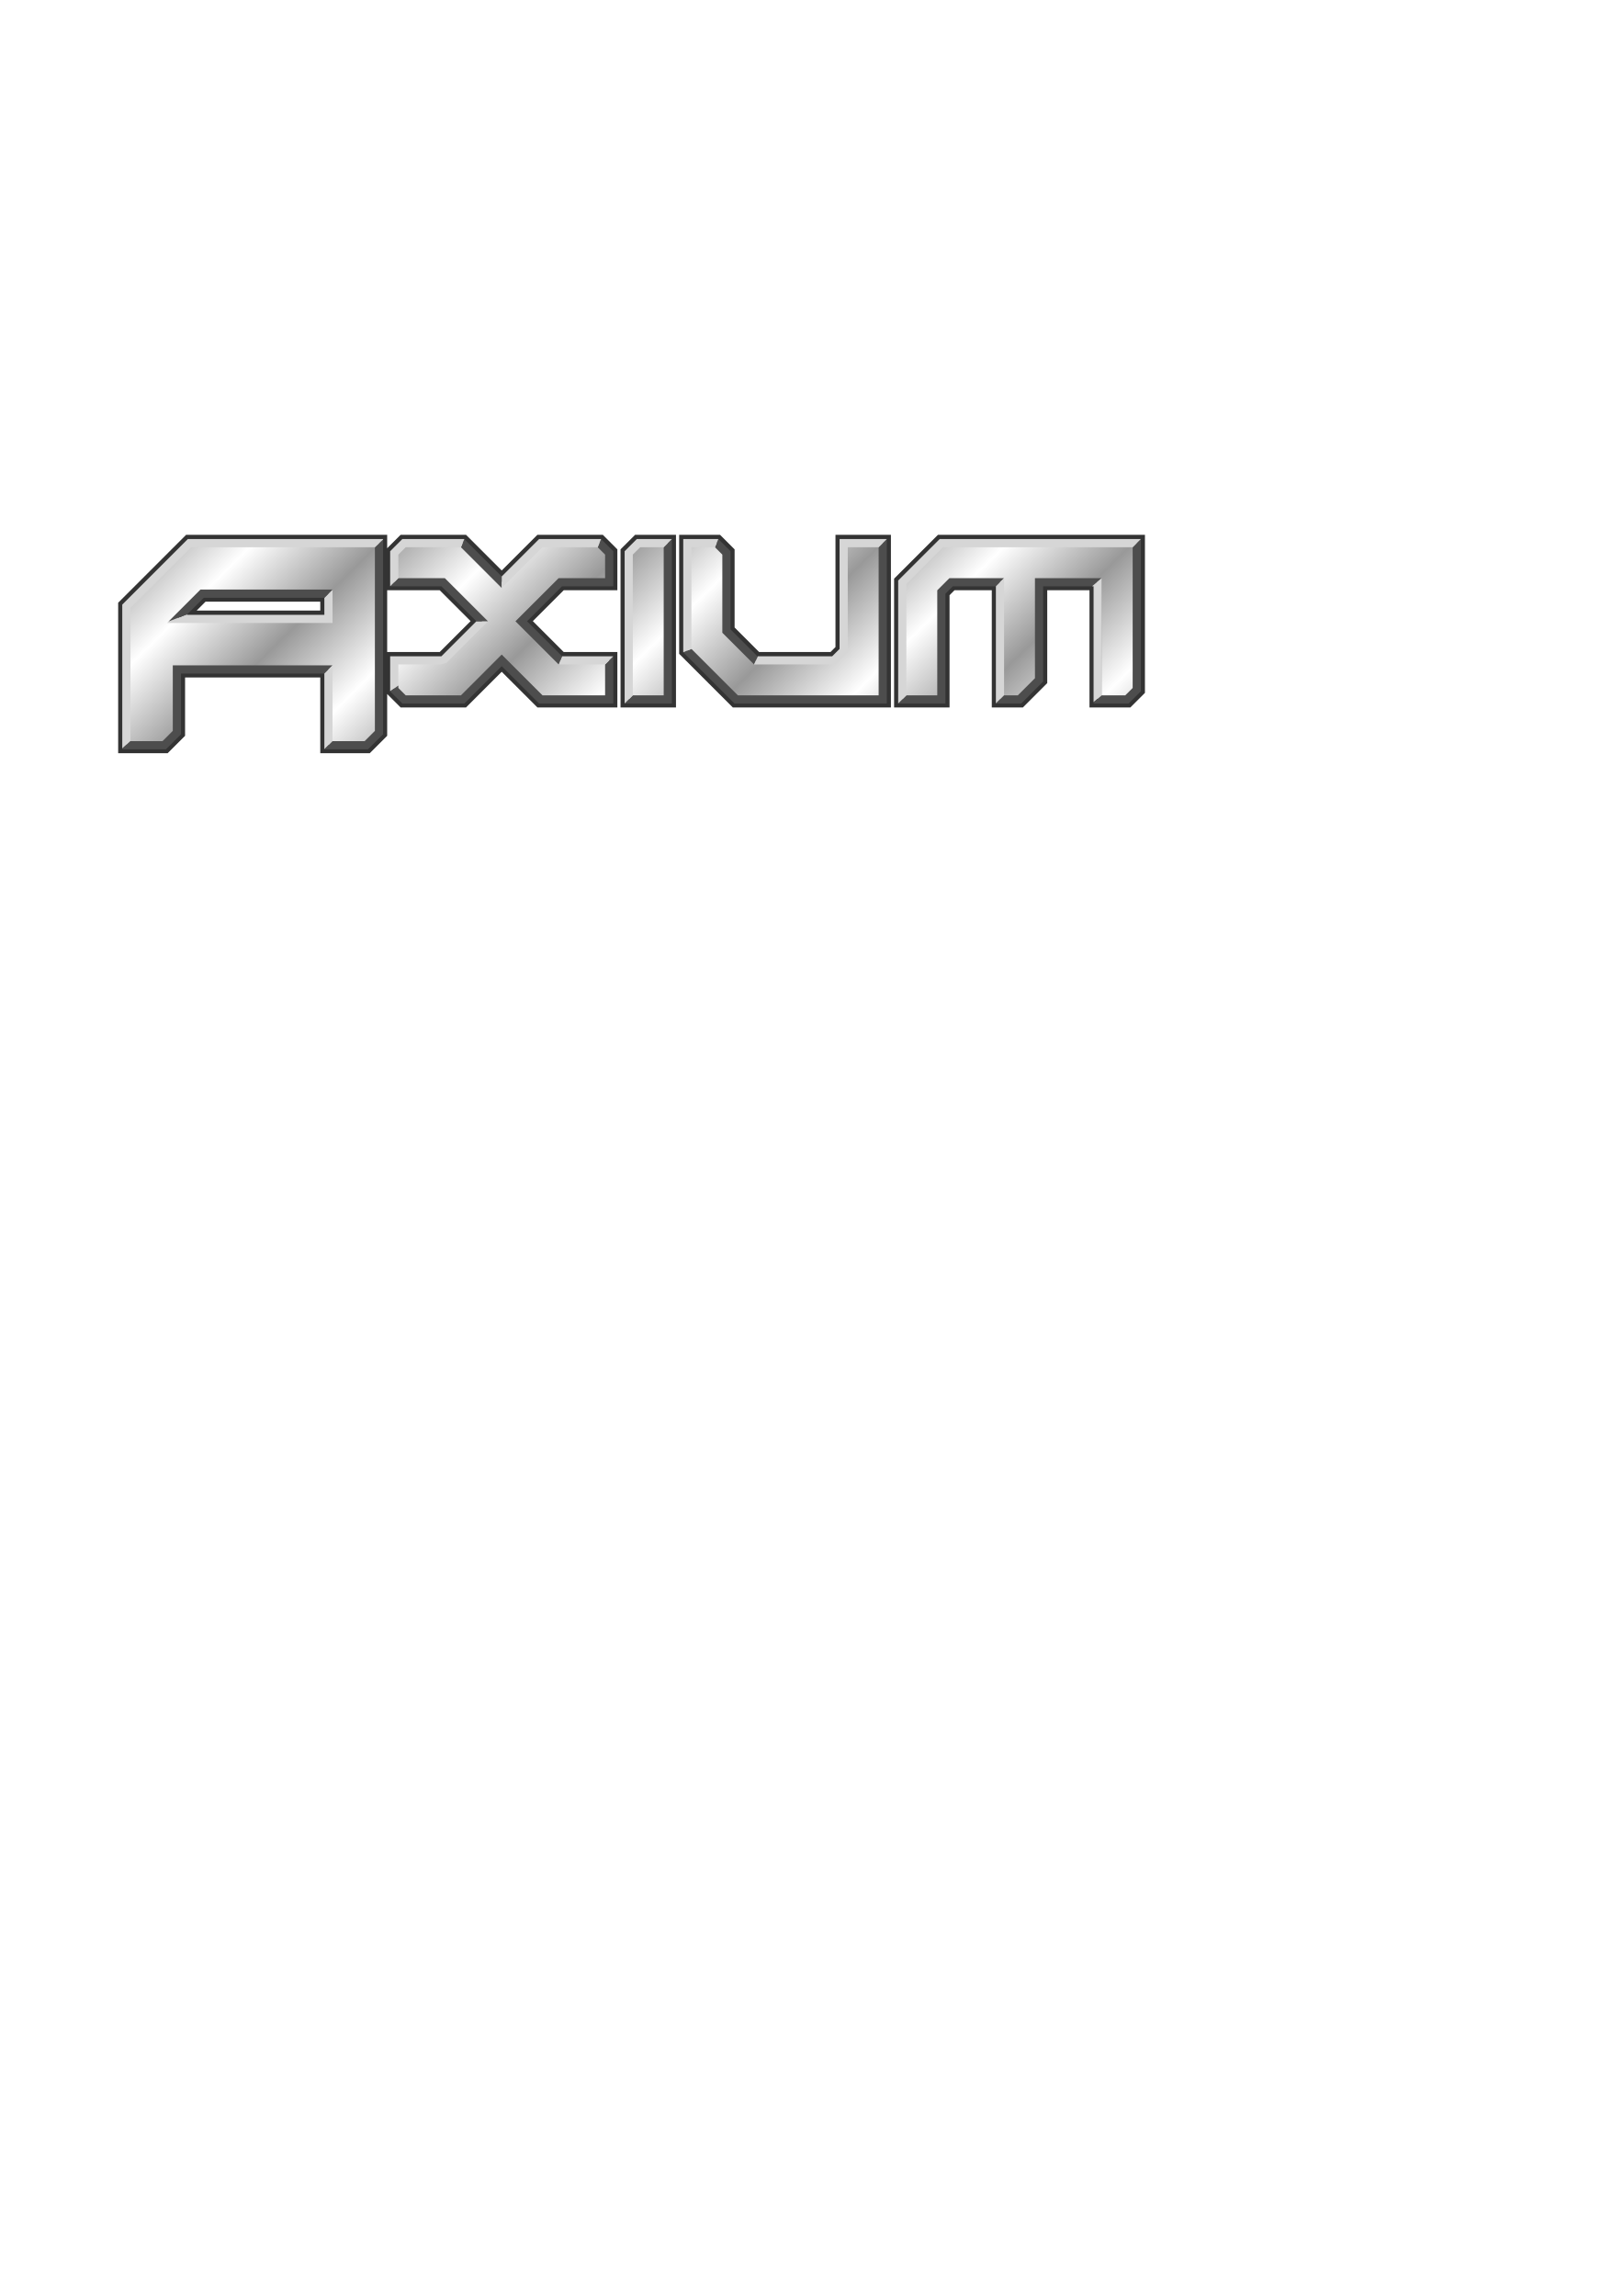
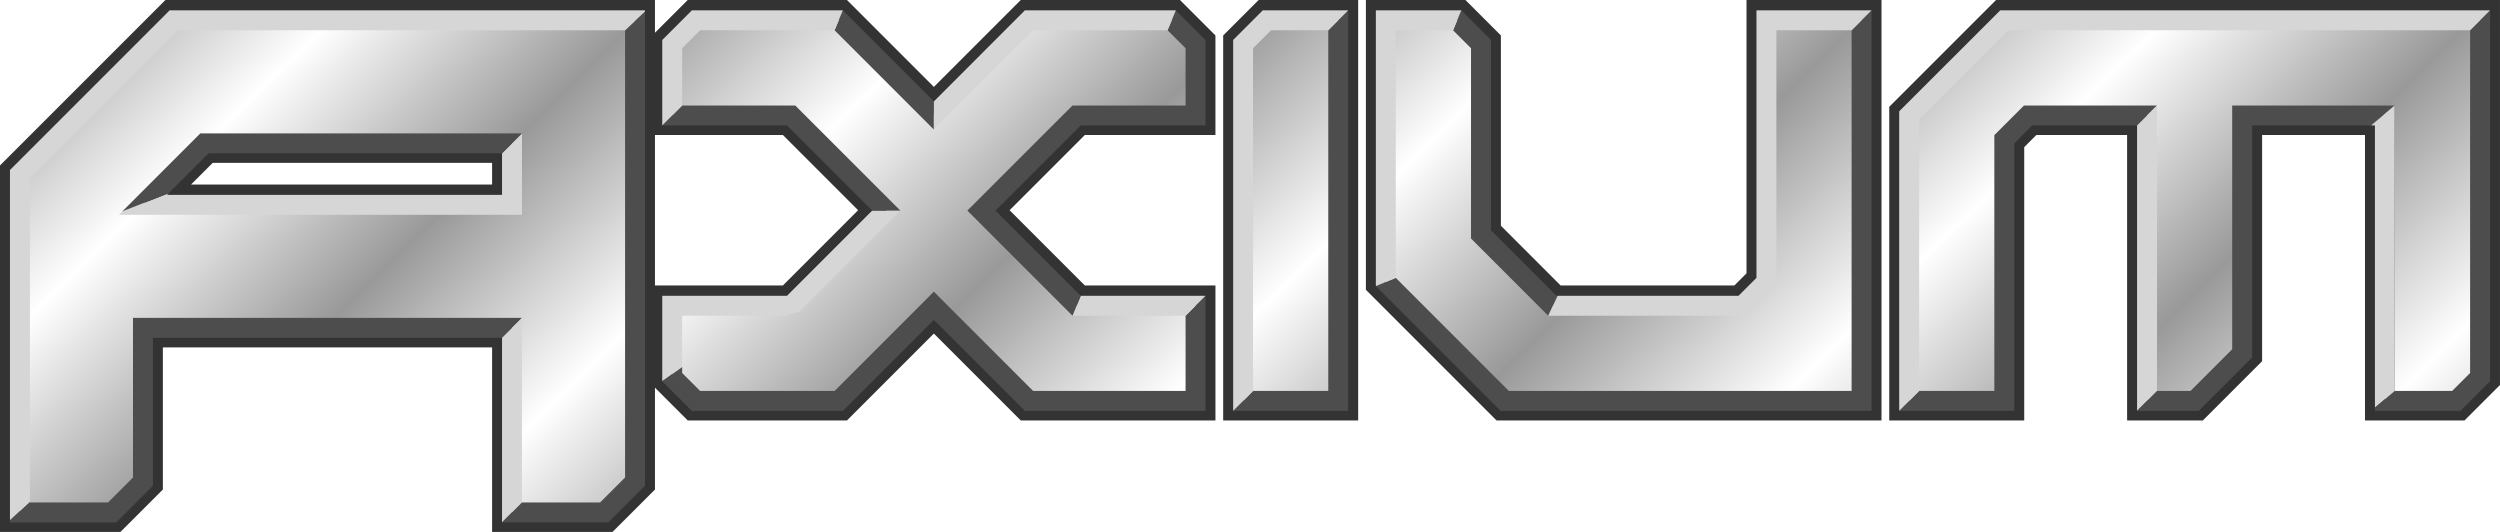
- <svg xmlns="http://www.w3.org/2000/svg" xmlns:xlink="http://www.w3.org/1999/xlink" width="210mm" height="297mm" viewBox="0 0 210 297" version="1.1" id="svg8">
+ <svg xmlns="http://www.w3.org/2000/svg" xmlns:xlink="http://www.w3.org/1999/xlink" width="132.797mm" height="28.256mm" viewBox="0 0 132.797 28.256" version="1.1" id="svg8">
  <defs id="defs2">
    <linearGradient id="linearGradient838">
      <stop style="stop-color:#999999;stop-opacity:1;" offset="0" id="stop834" />
      <stop style="stop-color:#ffffff;stop-opacity:1" offset="1" id="stop836" />
    </linearGradient>
    <linearGradient xlink:href="#linearGradient838" id="linearGradient842" x1="60.199" y1="78.917" x2="64.376" y2="83.168" gradientUnits="userSpaceOnUse" spreadMethod="reflect" />
+     <linearGradient xlink:href="#linearGradient838" id="linearGradient1086" gradientUnits="userSpaceOnUse" x1="60.199" y1="78.917" x2="64.376" y2="83.168" spreadMethod="reflect" />
+     <linearGradient xlink:href="#linearGradient838" id="linearGradient1088" gradientUnits="userSpaceOnUse" x1="60.199" y1="78.917" x2="64.376" y2="83.168" spreadMethod="reflect" />
+     <linearGradient xlink:href="#linearGradient838" id="linearGradient1090" gradientUnits="userSpaceOnUse" x1="60.199" y1="78.917" x2="64.376" y2="83.168" spreadMethod="reflect" />
+     <linearGradient xlink:href="#linearGradient838" id="linearGradient1092" gradientUnits="userSpaceOnUse" x1="60.199" y1="78.917" x2="64.376" y2="83.168" spreadMethod="reflect" />
+     <linearGradient xlink:href="#linearGradient838" id="linearGradient1094" gradientUnits="userSpaceOnUse" x1="60.199" y1="78.917" x2="64.376" y2="83.168" spreadMethod="reflect" />
  </defs>
-   <g id="layer1">
+   <g id="layer1" transform="translate(-15.28331,-69.17924)">
    <text xml:space="preserve" style="font-style:normal;font-weight:normal;font-size:10.583px;line-height:125%;font-family:Sans;letter-spacing:0px;word-spacing:0px;fill:#000000;fill-opacity:1;stroke:none;stroke-width:0.265px;stroke-linecap:butt;stroke-linejoin:miter;stroke-opacity:1" x="63.664" y="111.822" id="text832">
      <tspan id="tspan830" x="63.664" y="121.186" style="stroke-width:0.265px" />
    </text>
    <g id="g1084">
-       <path id="path1001" transform="scale(0.2645833)" d="M 92.637 265.465 L 61.764 296.338 L 61.764 364.258 L 80.287 364.258 L 86.463 358.084 L 86.463 327.211 L 160.559 327.211 L 160.559 364.258 L 179.082 364.258 L 185.258 358.084 L 185.258 265.465 L 92.637 265.465 z M 197.492 265.465 L 192.717 270.24 L 192.717 284.566 L 216.596 284.566 L 235.697 303.67 L 216.596 322.773 L 192.717 322.773 L 192.717 337.1 L 197.492 341.875 L 226.146 341.875 L 245.25 322.773 L 264.352 341.875 L 297.781 341.875 L 297.781 322.773 L 273.904 322.773 L 254.801 303.67 L 273.904 284.566 L 297.781 284.566 L 297.781 270.24 L 293.006 265.465 L 264.352 265.465 L 245.25 284.566 L 226.146 265.465 L 197.492 265.465 z M 312.109 265.465 L 307.334 270.24 L 307.334 341.875 L 326.436 341.875 L 326.436 265.465 L 312.109 265.465 z M 335.988 265.465 L 335.988 317.996 L 359.867 341.875 L 431.502 341.875 L 431.502 265.465 L 412.4 265.465 L 412.4 317.996 L 407.623 322.773 L 369.418 322.773 L 355.09 308.445 L 355.09 270.24 L 350.314 265.465 L 335.988 265.465 z M 460.156 265.465 L 441.055 284.566 L 441.055 341.875 L 460.156 341.875 L 460.156 289.342 L 464.932 284.566 L 488.811 284.566 L 488.811 341.875 L 498.363 341.875 L 507.914 332.324 L 507.914 284.566 L 536.568 284.566 L 536.568 341.875 L 550.895 341.875 L 555.672 337.1 L 555.672 265.465 L 460.156 265.465 z M 98.812 290.162 L 160.559 290.162 L 160.559 302.512 L 86.463 302.512 L 98.812 290.162 z " style="font-style:normal;font-variant:normal;font-weight:normal;font-stretch:normal;font-size:10.583px;line-height:125%;font-family:'Sector 034';-inkscape-font-specification:'Sector 034, ';letter-spacing:0px;word-spacing:0px;fill:#000000;fill-opacity:1;stroke:#333333;stroke-width:8;stroke-linecap:square;stroke-linejoin:miter;stroke-opacity:1" />
+       <path id="path1001" transform="scale(0.2645833)" d="m 92.637,265.465 -30.873,30.873 v 67.92 h 18.523 l 6.176,-6.174 v -30.873 h 74.096 v 37.047 h 18.523 l 6.176,-6.174 v -92.619 z m 104.855,0 -4.775,4.775 v 14.326 h 23.879 l 19.102,19.104 -19.102,19.104 h -23.879 v 14.326 l 4.775,4.775 h 28.654 L 245.25,322.773 264.352,341.875 h 33.43 V 322.773 H 273.904 l -19.104,-19.104 19.104,-19.104 h 23.877 v -14.326 l -4.775,-4.775 h -28.654 L 245.25,284.566 226.146,265.465 Z m 114.617,0 -4.775,4.775 V 341.875 h 19.102 v -76.41 z m 23.879,0 v 52.531 l 23.879,23.879 h 71.635 v -76.41 h -19.102 v 52.531 l -4.777,4.777 h -38.205 l -14.328,-14.328 v -38.205 l -4.775,-4.775 z m 124.168,0 -19.102,19.102 V 341.875 h 19.102 v -52.533 l 4.775,-4.775 h 23.879 V 341.875 h 9.553 l 9.551,-9.551 v -47.758 h 28.654 V 341.875 h 14.326 l 4.777,-4.775 V 265.465 Z M 98.812,290.162 h 61.746 v 12.35 H 86.463 Z" style="font-style:normal;font-variant:normal;font-weight:normal;font-stretch:normal;font-size:10.583px;line-height:125%;font-family:'Sector 034';-inkscape-font-specification:'Sector 034, ';letter-spacing:0px;word-spacing:0px;fill:#000000;fill-opacity:1;stroke:#333333;stroke-width:8;stroke-linecap:square;stroke-linejoin:miter;stroke-opacity:1" />
      <g transform="matrix(1.910289,0,0,1.910289,-72.51552,-73.98281)" id="text817" style="font-style:normal;font-variant:normal;font-weight:normal;font-stretch:normal;font-size:10.583px;line-height:125%;font-family:'Sector 034';-inkscape-font-specification:'Sector 034, ';letter-spacing:0px;word-spacing:0px;fill:url(#linearGradient842);fill-opacity:1;stroke:none;stroke-width:0.554;stroke-linecap:butt;stroke-linejoin:miter;stroke-opacity:1" aria-label="Axium">
-         <path id="path819" style="font-style:normal;font-variant:normal;font-weight:normal;font-stretch:normal;font-family:'Sector 034';-inkscape-font-specification:'Sector 034, ';stroke-width:0.554;stroke:none;fill:url(#linearGradient842);fill-opacity:1" d="m 60.199,80.628 v -1.71 h -8.552 l -1.71,1.71 z m -13.683,8.552 v -9.407 l 4.276,-4.276 h 12.828 v 12.828 l -0.855,0.855 H 60.199 V 84.049 H 49.936 v 4.276 l -0.855,0.855 z" />
-         <path id="path821" style="font-style:normal;font-variant:normal;font-weight:normal;font-stretch:normal;font-family:'Sector 034';-inkscape-font-specification:'Sector 034, ';stroke-width:0.554;stroke:none;fill:url(#linearGradient842);fill-opacity:1" d="m 65.314,86.08 -0.661,-0.661 v -1.984 h 3.307 l 2.646,-2.646 -2.646,-2.646 h -3.307 v -1.984 l 0.661,-0.661 h 3.969 l 2.646,2.646 2.646,-2.646 h 3.969 l 0.661,0.661 v 1.984 h -3.307 l -2.646,2.646 2.646,2.646 h 3.307 v 2.646 H 74.574 l -2.646,-2.646 -2.646,2.646 z" />
-         <path id="path823" style="font-style:normal;font-variant:normal;font-weight:normal;font-stretch:normal;font-family:'Sector 034';-inkscape-font-specification:'Sector 034, ';stroke-width:0.554;stroke:none;fill:url(#linearGradient842);fill-opacity:1" d="m 80.528,86.08 v -9.922 l 0.661,-0.661 h 1.984 v 10.583 z" />
-         <path id="path825" style="font-style:normal;font-variant:normal;font-weight:normal;font-stretch:normal;font-family:'Sector 034';-inkscape-font-specification:'Sector 034, ';stroke-width:0.554;stroke:none;fill:url(#linearGradient842);fill-opacity:1" d="m 87.804,86.08 -3.307,-3.307 v -7.276 h 1.984 l 0.661,0.661 v 5.292 l 1.984,1.984 h 5.292 l 0.661,-0.661 v -7.276 h 2.646 v 10.583 z" />
-         <path id="path827" style="font-style:normal;font-variant:normal;font-weight:normal;font-stretch:normal;font-family:'Sector 034';-inkscape-font-specification:'Sector 034, ';stroke-width:0.554;stroke:none;fill:url(#linearGradient842);fill-opacity:1" d="m 99.048,86.08 v -7.938 l 2.646,-2.646 h 13.229 v 9.922 l -0.661,0.661 h -1.984 v -7.938 h -3.969 v 6.615 l -1.323,1.323 h -1.323 v -7.938 h -3.307 l -0.661,0.661 v 7.276 z" />
+         <path id="path819" style="font-style:normal;font-variant:normal;font-weight:normal;font-stretch:normal;font-family:'Sector 034';-inkscape-font-specification:'Sector 034, ';fill:url(#linearGradient1086);fill-opacity:1;stroke:none;stroke-width:0.554" d="m 60.199,80.628 v -1.71 h -8.552 l -1.71,1.71 z m -13.683,8.552 v -9.407 l 4.276,-4.276 h 12.828 v 12.828 l -0.855,0.855 H 60.199 V 84.049 H 49.936 v 4.276 l -0.855,0.855 z" />
+         <path id="path821" style="font-style:normal;font-variant:normal;font-weight:normal;font-stretch:normal;font-family:'Sector 034';-inkscape-font-specification:'Sector 034, ';fill:url(#linearGradient1088);fill-opacity:1;stroke:none;stroke-width:0.554" d="m 65.314,86.08 -0.661,-0.661 v -1.984 h 3.307 l 2.646,-2.646 -2.646,-2.646 h -3.307 v -1.984 l 0.661,-0.661 h 3.969 l 2.646,2.646 2.646,-2.646 h 3.969 l 0.661,0.661 v 1.984 h -3.307 l -2.646,2.646 2.646,2.646 h 3.307 v 2.646 H 74.574 l -2.646,-2.646 -2.646,2.646 z" />
+         <path id="path823" style="font-style:normal;font-variant:normal;font-weight:normal;font-stretch:normal;font-family:'Sector 034';-inkscape-font-specification:'Sector 034, ';fill:url(#linearGradient1090);fill-opacity:1;stroke:none;stroke-width:0.554" d="m 80.528,86.08 v -9.922 l 0.661,-0.661 h 1.984 v 10.583 z" />
+         <path id="path825" style="font-style:normal;font-variant:normal;font-weight:normal;font-stretch:normal;font-family:'Sector 034';-inkscape-font-specification:'Sector 034, ';fill:url(#linearGradient1092);fill-opacity:1;stroke:none;stroke-width:0.554" d="m 87.804,86.08 -3.307,-3.307 v -7.276 h 1.984 l 0.661,0.661 v 5.292 l 1.984,1.984 h 5.292 l 0.661,-0.661 v -7.276 h 2.646 v 10.583 z" />
+         <path id="path827" style="font-style:normal;font-variant:normal;font-weight:normal;font-stretch:normal;font-family:'Sector 034';-inkscape-font-specification:'Sector 034, ';fill:url(#linearGradient1094);fill-opacity:1;stroke:none;stroke-width:0.554" d="m 99.048,86.08 v -7.938 l 2.646,-2.646 h 13.229 v 9.922 l -0.661,0.661 h -1.984 v -7.938 h -3.969 v 6.615 l -1.323,1.323 h -1.323 v -7.938 h -3.307 l -0.661,0.661 v 7.276 z" />
      </g>
      <g transform="translate(0,-48.41875)" id="g999">
        <path style="color:#000000;font-style:normal;font-variant:normal;font-weight:normal;font-stretch:normal;font-size:10.583px;line-height:125%;font-family:'Sector 034';-inkscape-font-specification:'Sector 034, ';font-variant-ligatures:normal;font-variant-position:normal;font-variant-caps:normal;font-variant-numeric:normal;font-variant-alternates:normal;font-feature-settings:normal;text-indent:0;text-align:start;text-decoration:none;text-decoration-line:none;text-decoration-style:solid;text-decoration-color:#000000;letter-spacing:0px;word-spacing:0px;text-transform:none;writing-mode:lr-tb;direction:ltr;text-orientation:mixed;dominant-baseline:auto;baseline-shift:baseline;text-anchor:start;white-space:normal;shape-padding:0;clip-rule:nonzero;display:inline;overflow:visible;visibility:visible;opacity:1;isolation:auto;mix-blend-mode:normal;color-interpolation:sRGB;color-interpolation-filters:linearRGB;solid-color:#000000;solid-opacity:1;vector-effect:none;fill:#d6d6d6;fill-opacity:1;fill-rule:nonzero;stroke:none;stroke-width:4;stroke-linecap:butt;stroke-linejoin:miter;stroke-miterlimit:4;stroke-dasharray:none;stroke-dashoffset:0;stroke-opacity:1;color-rendering:auto;image-rendering:auto;shape-rendering:auto;text-rendering:auto;enable-background:accumulate" d="m 82.33,486.895 -0.693,0.693 h 80.92 v -2 -14.344 l -4.002,3.994 v 8.35 H 91.291 l 0.324,-0.324 z" id="path900" transform="scale(0.2645833)" />
        <path style="color:#000000;font-style:normal;font-variant:normal;font-weight:normal;font-stretch:normal;font-size:10.583px;line-height:125%;font-family:'Sector 034';-inkscape-font-specification:'Sector 034, ';font-variant-ligatures:normal;font-variant-position:normal;font-variant-caps:normal;font-variant-numeric:normal;font-variant-alternates:normal;font-feature-settings:normal;text-indent:0;text-align:start;text-decoration:none;text-decoration-line:none;text-decoration-style:solid;text-decoration-color:#000000;letter-spacing:0px;word-spacing:0px;text-transform:none;writing-mode:lr-tb;direction:ltr;text-orientation:mixed;dominant-baseline:auto;baseline-shift:baseline;text-anchor:start;white-space:normal;shape-padding:0;clip-rule:nonzero;display:inline;overflow:visible;visibility:visible;opacity:1;isolation:auto;mix-blend-mode:normal;color-interpolation:sRGB;color-interpolation-filters:linearRGB;solid-color:#000000;solid-opacity:1;vector-effect:none;fill:#4d4d4d;fill-opacity:1;fill-rule:nonzero;stroke:none;stroke-width:4;stroke-linecap:butt;stroke-linejoin:miter;stroke-miterlimit:4;stroke-dasharray:none;stroke-dashoffset:0;stroke-opacity:1;color-rendering:auto;image-rendering:auto;shape-rendering:auto;text-rendering:auto;enable-background:accumulate" d="m 82.33,486.895 9.285,-3.631 8.025,-8.025 h 58.914 l 4.002,-3.994 H 97.98 Z" id="path871" transform="scale(0.2645833)" />
        <path style="color:#000000;font-style:normal;font-variant:normal;font-weight:normal;font-stretch:normal;font-size:10.583px;line-height:125%;font-family:'Sector 034';-inkscape-font-specification:'Sector 034, ';font-variant-ligatures:normal;font-variant-position:normal;font-variant-caps:normal;font-variant-numeric:normal;font-variant-alternates:normal;font-feature-settings:normal;text-indent:0;text-align:start;text-decoration:none;text-decoration-line:none;text-decoration-style:solid;text-decoration-color:#000000;letter-spacing:0px;word-spacing:0px;text-transform:none;writing-mode:lr-tb;direction:ltr;text-orientation:mixed;dominant-baseline:auto;baseline-shift:baseline;text-anchor:start;white-space:normal;shape-padding:0;clip-rule:nonzero;display:inline;overflow:visible;visibility:visible;opacity:1;isolation:auto;mix-blend-mode:normal;color-interpolation:sRGB;color-interpolation-filters:linearRGB;solid-color:#000000;solid-opacity:1;vector-effect:none;fill:#4d4d4d;fill-opacity:1;fill-rule:nonzero;stroke:none;stroke-width:4;stroke-linecap:butt;stroke-linejoin:miter;stroke-miterlimit:4;stroke-dasharray:none;stroke-dashoffset:0;stroke-opacity:1;color-rendering:auto;image-rendering:auto;shape-rendering:auto;text-rendering:auto;enable-background:accumulate" d="m 158.555,512.289 4.002,-4.002 H 84.463 v 32.045 l -5.004,5.006 H 63.766 v -0.141 l -4.002,3.684 v 0.457 h 2 19.355 l 7.346,-7.346 v -29.703 z" id="path950" transform="scale(0.2645833)" />
        <path style="color:#000000;font-style:normal;font-variant:normal;font-weight:normal;font-stretch:normal;font-size:10.583px;line-height:125%;font-family:'Sector 034';-inkscape-font-specification:'Sector 034, ';font-variant-ligatures:normal;font-variant-position:normal;font-variant-caps:normal;font-variant-numeric:normal;font-variant-alternates:normal;font-feature-settings:normal;text-indent:0;text-align:start;text-decoration:none;text-decoration-line:none;text-decoration-style:solid;text-decoration-color:#000000;letter-spacing:0px;word-spacing:0px;text-transform:none;writing-mode:lr-tb;direction:ltr;text-orientation:mixed;dominant-baseline:auto;baseline-shift:baseline;text-anchor:start;white-space:normal;shape-padding:0;clip-rule:nonzero;display:inline;overflow:visible;visibility:visible;opacity:1;isolation:auto;mix-blend-mode:normal;color-interpolation:sRGB;color-interpolation-filters:linearRGB;solid-color:#000000;solid-opacity:1;vector-effect:none;fill:#d6d6d6;fill-opacity:1;fill-rule:nonzero;stroke:none;stroke-width:4;stroke-linecap:butt;stroke-linejoin:miter;stroke-miterlimit:4;stroke-dasharray:none;stroke-dashoffset:0;stroke-opacity:1;color-rendering:auto;image-rendering:auto;shape-rendering:auto;text-rendering:auto;enable-background:accumulate" d="m 158.555,549.338 4.002,-4 v -37.051 l -4.002,4.002 z" id="path948" transform="scale(0.2645833)" />
        <path style="color:#000000;font-style:normal;font-variant:normal;font-weight:normal;font-stretch:normal;font-size:10.583px;line-height:125%;font-family:'Sector 034';-inkscape-font-specification:'Sector 034, ';font-variant-ligatures:normal;font-variant-position:normal;font-variant-caps:normal;font-variant-numeric:normal;font-variant-alternates:normal;font-feature-settings:normal;text-indent:0;text-align:start;text-decoration:none;text-decoration-line:none;text-decoration-style:solid;text-decoration-color:#000000;letter-spacing:0px;word-spacing:0px;text-transform:none;writing-mode:lr-tb;direction:ltr;text-orientation:mixed;dominant-baseline:auto;baseline-shift:baseline;text-anchor:start;white-space:normal;shape-padding:0;clip-rule:nonzero;display:inline;overflow:visible;visibility:visible;opacity:1;isolation:auto;mix-blend-mode:normal;color-interpolation:sRGB;color-interpolation-filters:linearRGB;solid-color:#000000;solid-opacity:1;vector-effect:none;fill:#4d4d4d;fill-opacity:1;fill-rule:nonzero;stroke:none;stroke-width:4;stroke-linecap:butt;stroke-linejoin:miter;stroke-miterlimit:4;stroke-dasharray:none;stroke-dashoffset:0;stroke-opacity:1;color-rendering:auto;image-rendering:auto;shape-rendering:auto;text-rendering:auto;enable-background:accumulate" d="m 187.256,446.773 -4,3.773 v 89.785 l -5.006,5.006 h -15.693 l -4.002,4 h 21.357 l 7.344,-7.346 z" id="path895" transform="scale(0.2645833)" />
        <path style="color:#000000;font-style:normal;font-variant:normal;font-weight:normal;font-stretch:normal;font-size:10.583px;line-height:125%;font-family:'Sector 034';-inkscape-font-specification:'Sector 034, ';font-variant-ligatures:normal;font-variant-position:normal;font-variant-caps:normal;font-variant-numeric:normal;font-variant-alternates:normal;font-feature-settings:normal;text-indent:0;text-align:start;text-decoration:none;text-decoration-line:none;text-decoration-style:solid;text-decoration-color:#000000;letter-spacing:0px;word-spacing:0px;text-transform:none;writing-mode:lr-tb;direction:ltr;text-orientation:mixed;dominant-baseline:auto;baseline-shift:baseline;text-anchor:start;white-space:normal;shape-padding:0;clip-rule:nonzero;display:inline;overflow:visible;visibility:visible;opacity:1;isolation:auto;mix-blend-mode:normal;color-interpolation:sRGB;color-interpolation-filters:linearRGB;solid-color:#000000;solid-opacity:1;vector-effect:none;fill:#d6d6d6;fill-opacity:1;fill-rule:nonzero;stroke:none;stroke-width:4;stroke-linecap:butt;stroke-linejoin:miter;stroke-miterlimit:4;stroke-dasharray:none;stroke-dashoffset:0;stroke-opacity:1;color-rendering:auto;image-rendering:auto;shape-rendering:auto;text-rendering:auto;enable-background:accumulate" d="m 59.764,548.881 4.002,-3.684 v -64.953 l 29.697,-29.697 h 89.793 l 4,-3.773 v -0.229 H 91.809 l -32.045,32.045 z" id="path844" transform="scale(0.2645833)" />
        <path style="color:#000000;font-style:normal;font-variant:normal;font-weight:normal;font-stretch:normal;font-size:10.583px;line-height:125%;font-family:'Sector 034';-inkscape-font-specification:'Sector 034, ';font-variant-ligatures:normal;font-variant-position:normal;font-variant-caps:normal;font-variant-numeric:normal;font-variant-alternates:normal;font-feature-settings:normal;text-indent:0;text-align:start;text-decoration:none;text-decoration-line:none;text-decoration-style:solid;text-decoration-color:#000000;letter-spacing:0px;word-spacing:0px;text-transform:none;writing-mode:lr-tb;direction:ltr;text-orientation:mixed;dominant-baseline:auto;baseline-shift:baseline;text-anchor:start;white-space:normal;shape-padding:0;clip-rule:nonzero;display:inline;overflow:visible;visibility:visible;opacity:1;isolation:auto;mix-blend-mode:normal;color-interpolation:sRGB;color-interpolation-filters:linearRGB;solid-color:#000000;solid-opacity:1;vector-effect:none;fill:#d6d6d6;fill-opacity:1;fill-rule:nonzero;stroke:none;stroke-width:4;stroke-linecap:butt;stroke-linejoin:miter;stroke-miterlimit:4;stroke-dasharray:none;stroke-dashoffset:0;stroke-opacity:1;color-rendering:auto;image-rendering:auto;shape-rendering:auto;text-rendering:auto;enable-background:accumulate" d="m 190.719,521.006 4,-2.848 v -10.307 h 20.453 l 3.066,-0.812 20.285,-20.293 -5.666,-0.012 0.012,0.012 -17.104,17.105 h -25.047 z" id="path905" transform="scale(0.2645833)" />
        <path style="color:#000000;font-style:normal;font-variant:normal;font-weight:normal;font-stretch:normal;font-size:10.583px;line-height:125%;font-family:'Sector 034';-inkscape-font-specification:'Sector 034, ';font-variant-ligatures:normal;font-variant-position:normal;font-variant-caps:normal;font-variant-numeric:normal;font-variant-alternates:normal;font-feature-settings:normal;text-indent:0;text-align:start;text-decoration:none;text-decoration-line:none;text-decoration-style:solid;text-decoration-color:#000000;letter-spacing:0px;word-spacing:0px;text-transform:none;writing-mode:lr-tb;direction:ltr;text-orientation:mixed;dominant-baseline:auto;baseline-shift:baseline;text-anchor:start;white-space:normal;shape-padding:0;clip-rule:nonzero;display:inline;overflow:visible;visibility:visible;opacity:1;isolation:auto;mix-blend-mode:normal;color-interpolation:sRGB;color-interpolation-filters:linearRGB;solid-color:#000000;solid-opacity:1;vector-effect:none;fill:#4d4d4d;fill-opacity:1;fill-rule:nonzero;stroke:none;stroke-width:4;stroke-linecap:butt;stroke-linejoin:miter;stroke-miterlimit:4;stroke-dasharray:none;stroke-dashoffset:0;stroke-opacity:1;color-rendering:auto;image-rendering:auto;shape-rendering:auto;text-rendering:auto;enable-background:accumulate" d="m 299.779,503.852 -3.994,4 v 15.104 h -30.605 l -19.932,-19.932 -19.93,19.932 h -26.996 l -3.604,-3.602 v -1.195 l -4,2.848 5.941,5.951 h 0.834 29.484 l 18.277,-18.271 18.27,18.271 h 36.254 z" id="path971" transform="scale(0.2645833)" />
        <path style="color:#000000;font-style:normal;font-variant:normal;font-weight:normal;font-stretch:normal;font-size:10.583px;line-height:125%;font-family:'Sector 034';-inkscape-font-specification:'Sector 034, ';font-variant-ligatures:normal;font-variant-position:normal;font-variant-caps:normal;font-variant-numeric:normal;font-variant-alternates:normal;font-feature-settings:normal;text-indent:0;text-align:start;text-decoration:none;text-decoration-line:none;text-decoration-style:solid;text-decoration-color:#000000;letter-spacing:0px;word-spacing:0px;text-transform:none;writing-mode:lr-tb;direction:ltr;text-orientation:mixed;dominant-baseline:auto;baseline-shift:baseline;text-anchor:start;white-space:normal;shape-padding:0;clip-rule:nonzero;display:inline;overflow:visible;visibility:visible;opacity:1;isolation:auto;mix-blend-mode:normal;color-interpolation:sRGB;color-interpolation-filters:linearRGB;solid-color:#000000;solid-opacity:1;vector-effect:none;fill:#d6d6d6;fill-opacity:1;fill-rule:nonzero;stroke:none;stroke-width:4;stroke-linecap:butt;stroke-linejoin:miter;stroke-miterlimit:4;stroke-dasharray:none;stroke-dashoffset:0;stroke-opacity:1;color-rendering:auto;image-rendering:auto;shape-rendering:auto;text-rendering:auto;enable-background:accumulate" d="m 274.732,503.852 -1.654,4 h 22.707 l 3.994,-4 z" id="path969" transform="scale(0.2645833)" />
        <path style="color:#000000;font-style:normal;font-variant:normal;font-weight:normal;font-stretch:normal;font-size:10.583px;line-height:125%;font-family:'Sector 034';-inkscape-font-specification:'Sector 034, ';font-variant-ligatures:normal;font-variant-position:normal;font-variant-caps:normal;font-variant-numeric:normal;font-variant-alternates:normal;font-feature-settings:normal;text-indent:0;text-align:start;text-decoration:none;text-decoration-line:none;text-decoration-style:solid;text-decoration-color:#000000;letter-spacing:0px;word-spacing:0px;text-transform:none;writing-mode:lr-tb;direction:ltr;text-orientation:mixed;dominant-baseline:auto;baseline-shift:baseline;text-anchor:start;white-space:normal;shape-padding:0;clip-rule:nonzero;display:inline;overflow:visible;visibility:visible;opacity:1;isolation:auto;mix-blend-mode:normal;color-interpolation:sRGB;color-interpolation-filters:linearRGB;solid-color:#000000;solid-opacity:1;vector-effect:none;fill:#4d4d4d;fill-opacity:1;fill-rule:nonzero;stroke:none;stroke-width:4;stroke-linecap:butt;stroke-linejoin:miter;stroke-miterlimit:4;stroke-dasharray:none;stroke-dashoffset:0;stroke-opacity:1;color-rendering:auto;image-rendering:auto;shape-rendering:auto;text-rendering:auto;enable-background:accumulate" d="m 293.836,446.545 -1.66,4.002 3.609,3.602 v 11.502 h -22.707 l -21.105,21.096 21.105,21.105 1.654,-4 -17.104,-17.105 17.104,-17.104 h 25.047 v -17.154 z" id="path943" transform="scale(0.2645833)" />
        <path style="color:#000000;font-style:normal;font-variant:normal;font-weight:normal;font-stretch:normal;font-size:10.583px;line-height:125%;font-family:'Sector 034';-inkscape-font-specification:'Sector 034, ';font-variant-ligatures:normal;font-variant-position:normal;font-variant-caps:normal;font-variant-numeric:normal;font-variant-alternates:normal;font-feature-settings:normal;text-indent:0;text-align:start;text-decoration:none;text-decoration-line:none;text-decoration-style:solid;text-decoration-color:#000000;letter-spacing:0px;word-spacing:0px;text-transform:none;writing-mode:lr-tb;direction:ltr;text-orientation:mixed;dominant-baseline:auto;baseline-shift:baseline;text-anchor:start;white-space:normal;shape-padding:0;clip-rule:nonzero;display:inline;overflow:visible;visibility:visible;opacity:1;isolation:auto;mix-blend-mode:normal;color-interpolation:sRGB;color-interpolation-filters:linearRGB;solid-color:#000000;solid-opacity:1;vector-effect:none;fill:#4d4d4d;fill-opacity:1;fill-rule:nonzero;stroke:none;stroke-width:4;stroke-linecap:butt;stroke-linejoin:miter;stroke-miterlimit:4;stroke-dasharray:none;stroke-dashoffset:0;stroke-opacity:1;color-rendering:auto;image-rendering:auto;shape-rendering:auto;text-rendering:auto;enable-background:accumulate" d="m 245.256,464.822 -18.277,-18.277 -1.66,4.002 19.93,19.93 z" id="path941" transform="scale(0.2645833)" />
        <path style="color:#000000;font-style:normal;font-variant:normal;font-weight:normal;font-stretch:normal;font-size:10.583px;line-height:125%;font-family:'Sector 034';-inkscape-font-specification:'Sector 034, ';font-variant-ligatures:normal;font-variant-position:normal;font-variant-caps:normal;font-variant-numeric:normal;font-variant-alternates:normal;font-feature-settings:normal;text-indent:0;text-align:start;text-decoration:none;text-decoration-line:none;text-decoration-style:solid;text-decoration-color:#000000;letter-spacing:0px;word-spacing:0px;text-transform:none;writing-mode:lr-tb;direction:ltr;text-orientation:mixed;dominant-baseline:auto;baseline-shift:baseline;text-anchor:start;white-space:normal;shape-padding:0;clip-rule:nonzero;display:inline;overflow:visible;visibility:visible;opacity:1;isolation:auto;mix-blend-mode:normal;color-interpolation:sRGB;color-interpolation-filters:linearRGB;solid-color:#000000;solid-opacity:1;vector-effect:none;fill:#d6d6d6;fill-opacity:1;fill-rule:nonzero;stroke:none;stroke-width:4;stroke-linecap:butt;stroke-linejoin:miter;stroke-miterlimit:4;stroke-dasharray:none;stroke-dashoffset:0;stroke-opacity:1;color-rendering:auto;image-rendering:auto;shape-rendering:auto;text-rendering:auto;enable-background:accumulate" d="m 245.256,464.822 -0.008,5.654 19.932,-19.93 h 26.996 l 1.66,-4.002 H 263.525 Z" id="path936" transform="scale(0.2645833)" />
        <path style="color:#000000;font-style:normal;font-variant:normal;font-weight:normal;font-stretch:normal;font-size:10.583px;line-height:125%;font-family:'Sector 034';-inkscape-font-specification:'Sector 034, ';font-variant-ligatures:normal;font-variant-position:normal;font-variant-caps:normal;font-variant-numeric:normal;font-variant-alternates:normal;font-feature-settings:normal;text-indent:0;text-align:start;text-decoration:none;text-decoration-line:none;text-decoration-style:solid;text-decoration-color:#000000;letter-spacing:0px;word-spacing:0px;text-transform:none;writing-mode:lr-tb;direction:ltr;text-orientation:mixed;dominant-baseline:auto;baseline-shift:baseline;text-anchor:start;white-space:normal;shape-padding:0;clip-rule:nonzero;display:inline;overflow:visible;visibility:visible;opacity:1;isolation:auto;mix-blend-mode:normal;color-interpolation:sRGB;color-interpolation-filters:linearRGB;solid-color:#000000;solid-opacity:1;vector-effect:none;fill:#4d4d4d;fill-opacity:1;fill-rule:nonzero;stroke:none;stroke-width:4;stroke-linecap:butt;stroke-linejoin:miter;stroke-miterlimit:4;stroke-dasharray:none;stroke-dashoffset:0;stroke-opacity:1;color-rendering:auto;image-rendering:auto;shape-rendering:auto;text-rendering:auto;enable-background:accumulate" d="m 190.719,469.643 h 25.047 l 17.092,17.092 5.666,0.012 -21.098,-21.096 h -22.707 z" id="path934" transform="scale(0.2645833)" />
        <path style="color:#000000;font-style:normal;font-variant:normal;font-weight:normal;font-stretch:normal;font-size:10.583px;line-height:125%;font-family:'Sector 034';-inkscape-font-specification:'Sector 034, ';font-variant-ligatures:normal;font-variant-position:normal;font-variant-caps:normal;font-variant-numeric:normal;font-variant-alternates:normal;font-feature-settings:normal;text-indent:0;text-align:start;text-decoration:none;text-decoration-line:none;text-decoration-style:solid;text-decoration-color:#000000;letter-spacing:0px;word-spacing:0px;text-transform:none;writing-mode:lr-tb;direction:ltr;text-orientation:mixed;dominant-baseline:auto;baseline-shift:baseline;text-anchor:start;white-space:normal;shape-padding:0;clip-rule:nonzero;display:inline;overflow:visible;visibility:visible;opacity:1;isolation:auto;mix-blend-mode:normal;color-interpolation:sRGB;color-interpolation-filters:linearRGB;solid-color:#000000;solid-opacity:1;vector-effect:none;fill:#d6d6d6;fill-opacity:1;fill-rule:nonzero;stroke:none;stroke-width:4;stroke-linecap:butt;stroke-linejoin:miter;stroke-miterlimit:4;stroke-dasharray:none;stroke-dashoffset:0;stroke-opacity:1;color-rendering:auto;image-rendering:auto;shape-rendering:auto;text-rendering:auto;enable-background:accumulate" d="m 190.719,469.643 4,-3.992 v -11.502 l 3.604,-3.602 h 26.996 l 1.66,-4.002 h -30.318 l -5.941,5.943 z" id="path846" transform="scale(0.2645833)" />
        <path style="color:#000000;font-style:normal;font-variant:normal;font-weight:normal;font-stretch:normal;font-size:10.583px;line-height:125%;font-family:'Sector 034';-inkscape-font-specification:'Sector 034, ';font-variant-ligatures:normal;font-variant-position:normal;font-variant-caps:normal;font-variant-numeric:normal;font-variant-alternates:normal;font-feature-settings:normal;text-indent:0;text-align:start;text-decoration:none;text-decoration-line:none;text-decoration-style:solid;text-decoration-color:#000000;letter-spacing:0px;word-spacing:0px;text-transform:none;writing-mode:lr-tb;direction:ltr;text-orientation:mixed;dominant-baseline:auto;baseline-shift:baseline;text-anchor:start;white-space:normal;shape-padding:0;clip-rule:nonzero;display:inline;overflow:visible;visibility:visible;opacity:1;isolation:auto;mix-blend-mode:normal;color-interpolation:sRGB;color-interpolation-filters:linearRGB;solid-color:#000000;solid-opacity:1;vector-effect:none;fill:#4d4d4d;fill-opacity:1;fill-rule:nonzero;stroke:none;stroke-width:4;stroke-linecap:butt;stroke-linejoin:miter;stroke-miterlimit:4;stroke-dasharray:none;stroke-dashoffset:0;stroke-opacity:1;color-rendering:auto;image-rendering:auto;shape-rendering:auto;text-rendering:auto;enable-background:accumulate" d="m 305.338,526.957 h 1.992 21.105 v -80.412 l -4.002,4.002 v 72.408 h -15.104 z" id="path912" transform="scale(0.2645833)" />
        <path style="color:#000000;font-style:normal;font-variant:normal;font-weight:normal;font-stretch:normal;font-size:10.583px;line-height:125%;font-family:'Sector 034';-inkscape-font-specification:'Sector 034, ';font-variant-ligatures:normal;font-variant-position:normal;font-variant-caps:normal;font-variant-numeric:normal;font-variant-alternates:normal;font-feature-settings:normal;text-indent:0;text-align:start;text-decoration:none;text-decoration-line:none;text-decoration-style:solid;text-decoration-color:#000000;letter-spacing:0px;word-spacing:0px;text-transform:none;writing-mode:lr-tb;direction:ltr;text-orientation:mixed;dominant-baseline:auto;baseline-shift:baseline;text-anchor:start;white-space:normal;shape-padding:0;clip-rule:nonzero;display:inline;overflow:visible;visibility:visible;opacity:1;isolation:auto;mix-blend-mode:normal;color-interpolation:sRGB;color-interpolation-filters:linearRGB;solid-color:#000000;solid-opacity:1;vector-effect:none;fill:#d6d6d6;fill-opacity:1;fill-rule:nonzero;stroke:none;stroke-width:4;stroke-linecap:butt;stroke-linejoin:miter;stroke-miterlimit:4;stroke-dasharray:none;stroke-dashoffset:0;stroke-opacity:1;color-rendering:auto;image-rendering:auto;shape-rendering:auto;text-rendering:auto;enable-background:accumulate" d="m 305.338,526.957 3.992,-4.002 v -68.807 l 3.611,-3.602 h 11.492 l 4.002,-4.002 H 311.279 l -5.941,5.943 z" id="path848" transform="scale(0.2645833)" />
        <path style="color:#000000;font-style:normal;font-variant:normal;font-weight:normal;font-stretch:normal;font-size:10.583px;line-height:125%;font-family:'Sector 034';-inkscape-font-specification:'Sector 034, ';font-variant-ligatures:normal;font-variant-position:normal;font-variant-caps:normal;font-variant-numeric:normal;font-variant-alternates:normal;font-feature-settings:normal;text-indent:0;text-align:start;text-decoration:none;text-decoration-line:none;text-decoration-style:solid;text-decoration-color:#000000;letter-spacing:0px;word-spacing:0px;text-transform:none;writing-mode:lr-tb;direction:ltr;text-orientation:mixed;dominant-baseline:auto;baseline-shift:baseline;text-anchor:start;white-space:normal;shape-padding:0;clip-rule:nonzero;display:inline;overflow:visible;visibility:visible;opacity:1;isolation:auto;mix-blend-mode:normal;color-interpolation:sRGB;color-interpolation-filters:linearRGB;solid-color:#000000;solid-opacity:1;vector-effect:none;fill:#4d4d4d;fill-opacity:1;fill-rule:nonzero;stroke:none;stroke-width:4;stroke-linecap:butt;stroke-linejoin:miter;stroke-miterlimit:4;stroke-dasharray:none;stroke-dashoffset:0;stroke-opacity:1;color-rendering:auto;image-rendering:auto;shape-rendering:auto;text-rendering:auto;enable-background:accumulate" d="m 429.5,450.547 v 72.408 h -68.807 l -22.707,-22.707 -4,1.654 25.055,25.055 h 0.826 73.635 v -80.412 z" id="path924" transform="scale(0.2645833)" />
        <path style="color:#000000;font-style:normal;font-variant:normal;font-weight:normal;font-stretch:normal;font-size:10.583px;line-height:125%;font-family:'Sector 034';-inkscape-font-specification:'Sector 034, ';font-variant-ligatures:normal;font-variant-position:normal;font-variant-caps:normal;font-variant-numeric:normal;font-variant-alternates:normal;font-feature-settings:normal;text-indent:0;text-align:start;text-decoration:none;text-decoration-line:none;text-decoration-style:solid;text-decoration-color:#000000;letter-spacing:0px;word-spacing:0px;text-transform:none;writing-mode:lr-tb;direction:ltr;text-orientation:mixed;dominant-baseline:auto;baseline-shift:baseline;text-anchor:start;white-space:normal;shape-padding:0;clip-rule:nonzero;display:inline;overflow:visible;visibility:visible;opacity:1;isolation:auto;mix-blend-mode:normal;color-interpolation:sRGB;color-interpolation-filters:linearRGB;solid-color:#000000;solid-opacity:1;vector-effect:none;fill:#4d4d4d;fill-opacity:1;fill-rule:nonzero;stroke:none;stroke-width:4;stroke-linecap:butt;stroke-linejoin:miter;stroke-miterlimit:4;stroke-dasharray:none;stroke-dashoffset:0;stroke-opacity:1;color-rendering:auto;image-rendering:auto;shape-rendering:auto;text-rendering:auto;enable-background:accumulate" d="m 370.469,503.852 h -0.223 L 357.092,490.697 v -38.209 l -5.949,-5.943 -1.654,4.002 3.602,3.602 v 38.201 l 15.502,15.502 z" id="path922" transform="scale(0.2645833)" />
        <path style="color:#000000;font-style:normal;font-variant:normal;font-weight:normal;font-stretch:normal;font-size:10.583px;line-height:125%;font-family:'Sector 034';-inkscape-font-specification:'Sector 034, ';font-variant-ligatures:normal;font-variant-position:normal;font-variant-caps:normal;font-variant-numeric:normal;font-variant-alternates:normal;font-feature-settings:normal;text-indent:0;text-align:start;text-decoration:none;text-decoration-line:none;text-decoration-style:solid;text-decoration-color:#000000;letter-spacing:0px;word-spacing:0px;text-transform:none;writing-mode:lr-tb;direction:ltr;text-orientation:mixed;dominant-baseline:auto;baseline-shift:baseline;text-anchor:start;white-space:normal;shape-padding:0;clip-rule:nonzero;display:inline;overflow:visible;visibility:visible;opacity:1;isolation:auto;mix-blend-mode:normal;color-interpolation:sRGB;color-interpolation-filters:linearRGB;solid-color:#000000;solid-opacity:1;vector-effect:none;fill:#d6d6d6;fill-opacity:1;fill-rule:nonzero;stroke:none;stroke-width:4;stroke-linecap:butt;stroke-linejoin:miter;stroke-miterlimit:4;stroke-dasharray:none;stroke-dashoffset:0;stroke-opacity:1;color-rendering:auto;image-rendering:auto;shape-rendering:auto;text-rendering:auto;enable-background:accumulate" d="m 370.469,503.852 -1.877,4 h 39.863 l 5.941,-5.949 V 450.547 H 429.5 l 4.002,-4.002 h -23.105 v 53.703 l -3.604,3.604 z" id="path917" transform="scale(0.2645833)" />
        <path style="color:#000000;font-style:normal;font-variant:normal;font-weight:normal;font-stretch:normal;font-size:10.583px;line-height:125%;font-family:'Sector 034';-inkscape-font-specification:'Sector 034, ';font-variant-ligatures:normal;font-variant-position:normal;font-variant-caps:normal;font-variant-numeric:normal;font-variant-alternates:normal;font-feature-settings:normal;text-indent:0;text-align:start;text-decoration:none;text-decoration-line:none;text-decoration-style:solid;text-decoration-color:#000000;letter-spacing:0px;word-spacing:0px;text-transform:none;writing-mode:lr-tb;direction:ltr;text-orientation:mixed;dominant-baseline:auto;baseline-shift:baseline;text-anchor:start;white-space:normal;shape-padding:0;clip-rule:nonzero;display:inline;overflow:visible;visibility:visible;opacity:1;isolation:auto;mix-blend-mode:normal;color-interpolation:sRGB;color-interpolation-filters:linearRGB;solid-color:#000000;solid-opacity:1;vector-effect:none;fill:#d6d6d6;fill-opacity:1;fill-rule:nonzero;stroke:none;stroke-width:4;stroke-linecap:butt;stroke-linejoin:miter;stroke-miterlimit:4;stroke-dasharray:none;stroke-dashoffset:0;stroke-opacity:1;color-rendering:auto;image-rendering:auto;shape-rendering:auto;text-rendering:auto;enable-background:accumulate" d="m 333.986,501.902 4,-1.654 v -49.701 h 11.502 l 1.654,-4.002 h -17.156 z" id="path850" transform="scale(0.2645833)" />
        <path style="color:#000000;font-style:normal;font-variant:normal;font-weight:normal;font-stretch:normal;font-size:10.583px;line-height:125%;font-family:'Sector 034';-inkscape-font-specification:'Sector 034, ';font-variant-ligatures:normal;font-variant-position:normal;font-variant-caps:normal;font-variant-numeric:normal;font-variant-alternates:normal;font-feature-settings:normal;text-indent:0;text-align:start;text-decoration:none;text-decoration-line:none;text-decoration-style:solid;text-decoration-color:#000000;letter-spacing:0px;word-spacing:0px;text-transform:none;writing-mode:lr-tb;direction:ltr;text-orientation:mixed;dominant-baseline:auto;baseline-shift:baseline;text-anchor:start;white-space:normal;shape-padding:0;clip-rule:nonzero;display:inline;overflow:visible;visibility:visible;opacity:1;isolation:auto;mix-blend-mode:normal;color-interpolation:sRGB;color-interpolation-filters:linearRGB;solid-color:#000000;solid-opacity:1;vector-effect:none;fill:#4d4d4d;fill-opacity:1;fill-rule:nonzero;stroke:none;stroke-width:4;stroke-linecap:butt;stroke-linejoin:miter;stroke-miterlimit:4;stroke-dasharray:none;stroke-dashoffset:0;stroke-opacity:1;color-rendering:auto;image-rendering:auto;shape-rendering:auto;text-rendering:auto;enable-background:accumulate" d="m 486.812,469.643 4.002,-3.992 h -26.707 l -5.951,5.941 v 51.363 h -15.104 l -4,4.002 h 2 21.105 v -53.703 l 3.602,-3.611 z" id="path959" transform="scale(0.2645833)" />
        <path style="color:#000000;font-style:normal;font-variant:normal;font-weight:normal;font-stretch:normal;font-size:10.583px;line-height:125%;font-family:'Sector 034';-inkscape-font-specification:'Sector 034, ';font-variant-ligatures:normal;font-variant-position:normal;font-variant-caps:normal;font-variant-numeric:normal;font-variant-alternates:normal;font-feature-settings:normal;text-indent:0;text-align:start;text-decoration:none;text-decoration-line:none;text-decoration-style:solid;text-decoration-color:#000000;letter-spacing:0px;word-spacing:0px;text-transform:none;writing-mode:lr-tb;direction:ltr;text-orientation:mixed;dominant-baseline:auto;baseline-shift:baseline;text-anchor:start;white-space:normal;shape-padding:0;clip-rule:nonzero;display:inline;overflow:visible;visibility:visible;opacity:1;isolation:auto;mix-blend-mode:normal;color-interpolation:sRGB;color-interpolation-filters:linearRGB;solid-color:#000000;solid-opacity:1;vector-effect:none;fill:#d6d6d6;fill-opacity:1;fill-rule:nonzero;stroke:none;stroke-width:4;stroke-linecap:butt;stroke-linejoin:miter;stroke-miterlimit:4;stroke-dasharray:none;stroke-dashoffset:0;stroke-opacity:1;color-rendering:auto;image-rendering:auto;shape-rendering:auto;text-rendering:auto;enable-background:accumulate" d="m 486.812,526.957 4.002,-4.002 v -57.305 l -4.002,3.992 z" id="path957" transform="scale(0.2645833)" />
        <path style="color:#000000;font-style:normal;font-variant:normal;font-weight:normal;font-stretch:normal;font-size:10.583px;line-height:125%;font-family:'Sector 034';-inkscape-font-specification:'Sector 034, ';font-variant-ligatures:normal;font-variant-position:normal;font-variant-caps:normal;font-variant-numeric:normal;font-variant-alternates:normal;font-feature-settings:normal;text-indent:0;text-align:start;text-decoration:none;text-decoration-line:none;text-decoration-style:solid;text-decoration-color:#000000;letter-spacing:0px;word-spacing:0px;text-transform:none;writing-mode:lr-tb;direction:ltr;text-orientation:mixed;dominant-baseline:auto;baseline-shift:baseline;text-anchor:start;white-space:normal;shape-padding:0;clip-rule:nonzero;display:inline;overflow:visible;visibility:visible;opacity:1;isolation:auto;mix-blend-mode:normal;color-interpolation:sRGB;color-interpolation-filters:linearRGB;solid-color:#000000;solid-opacity:1;vector-effect:none;fill:#4d4d4d;fill-opacity:1;fill-rule:nonzero;stroke:none;stroke-width:4;stroke-linecap:butt;stroke-linejoin:miter;stroke-miterlimit:4;stroke-dasharray:none;stroke-dashoffset:0;stroke-opacity:1;color-rendering:auto;image-rendering:auto;shape-rendering:auto;text-rendering:auto;enable-background:accumulate" d="m 533.787,469.643 4.742,-3.992 h -32.619 v 48.926 l -8.379,8.379 h -6.717 l -4.002,4.002 h 12.381 l 10.719,-10.727 v -46.588 z" id="path964" transform="scale(0.2645833)" />
        <path style="color:#000000;font-style:normal;font-variant:normal;font-weight:normal;font-stretch:normal;font-size:10.583px;line-height:125%;font-family:'Sector 034';-inkscape-font-specification:'Sector 034, ';font-variant-ligatures:normal;font-variant-position:normal;font-variant-caps:normal;font-variant-numeric:normal;font-variant-alternates:normal;font-feature-settings:normal;text-indent:0;text-align:start;text-decoration:none;text-decoration-line:none;text-decoration-style:solid;text-decoration-color:#000000;letter-spacing:0px;word-spacing:0px;text-transform:none;writing-mode:lr-tb;direction:ltr;text-orientation:mixed;dominant-baseline:auto;baseline-shift:baseline;text-anchor:start;white-space:normal;shape-padding:0;clip-rule:nonzero;display:inline;overflow:visible;visibility:visible;opacity:1;isolation:auto;mix-blend-mode:normal;color-interpolation:sRGB;color-interpolation-filters:linearRGB;solid-color:#000000;solid-opacity:1;vector-effect:none;fill:#d6d6d6;fill-opacity:1;fill-rule:nonzero;stroke:none;stroke-width:4;stroke-linecap:butt;stroke-linejoin:miter;stroke-miterlimit:4;stroke-dasharray:none;stroke-dashoffset:0;stroke-opacity:1;color-rendering:auto;image-rendering:auto;shape-rendering:auto;text-rendering:auto;enable-background:accumulate" d="m 534.566,526.299 3.963,-3.344 v -57.305 l -4.742,3.992 h 0.779 z" id="path962" transform="scale(0.2645833)" />
        <path style="color:#000000;font-style:normal;font-variant:normal;font-weight:normal;font-stretch:normal;font-size:10.583px;line-height:125%;font-family:'Sector 034';-inkscape-font-specification:'Sector 034, ';font-variant-ligatures:normal;font-variant-position:normal;font-variant-caps:normal;font-variant-numeric:normal;font-variant-alternates:normal;font-feature-settings:normal;text-indent:0;text-align:start;text-decoration:none;text-decoration-line:none;text-decoration-style:solid;text-decoration-color:#000000;letter-spacing:0px;word-spacing:0px;text-transform:none;writing-mode:lr-tb;direction:ltr;text-orientation:mixed;dominant-baseline:auto;baseline-shift:baseline;text-anchor:start;white-space:normal;shape-padding:0;clip-rule:nonzero;display:inline;overflow:visible;visibility:visible;opacity:1;isolation:auto;mix-blend-mode:normal;color-interpolation:sRGB;color-interpolation-filters:linearRGB;solid-color:#000000;solid-opacity:1;vector-effect:none;fill:#4d4d4d;fill-opacity:1;fill-rule:nonzero;stroke:none;stroke-width:4;stroke-linecap:butt;stroke-linejoin:miter;stroke-miterlimit:4;stroke-dasharray:none;stroke-dashoffset:0;stroke-opacity:1;color-rendering:auto;image-rendering:auto;shape-rendering:auto;text-rendering:auto;enable-background:accumulate" d="m 557.672,446.545 -4,4.002 v 68.807 l -3.604,3.602 h -11.5 v -57.305 h -0.039 v 57.305 l -3.963,3.344 v 0.658 h 17.156 l 5.949,-5.951 z" id="path929" transform="scale(0.2645833)" />
        <path style="color:#000000;font-style:normal;font-variant:normal;font-weight:normal;font-stretch:normal;font-size:10.583px;line-height:125%;font-family:'Sector 034';-inkscape-font-specification:'Sector 034, ';font-variant-ligatures:normal;font-variant-position:normal;font-variant-caps:normal;font-variant-numeric:normal;font-variant-alternates:normal;font-feature-settings:normal;text-indent:0;text-align:start;text-decoration:none;text-decoration-line:none;text-decoration-style:solid;text-decoration-color:#000000;letter-spacing:0px;word-spacing:0px;text-transform:none;writing-mode:lr-tb;direction:ltr;text-orientation:mixed;dominant-baseline:auto;baseline-shift:baseline;text-anchor:start;white-space:normal;shape-padding:0;clip-rule:nonzero;display:inline;overflow:visible;visibility:visible;opacity:1;isolation:auto;mix-blend-mode:normal;color-interpolation:sRGB;color-interpolation-filters:linearRGB;solid-color:#000000;solid-opacity:1;vector-effect:none;fill:#d6d6d6;fill-opacity:1;fill-rule:nonzero;stroke:none;stroke-width:4;stroke-linecap:butt;stroke-linejoin:miter;stroke-miterlimit:4;stroke-dasharray:none;stroke-dashoffset:0;stroke-opacity:1;color-rendering:auto;image-rendering:auto;shape-rendering:auto;text-rendering:auto;enable-background:accumulate" d="m 439.053,526.957 4,-4.002 v -54.479 l 17.932,-17.93 h 92.688 l 4,-4.002 h -98.342 l -20.277,20.271 z" id="path852" transform="scale(0.2645833)" />
      </g>
    </g>
  </g>
</svg>
